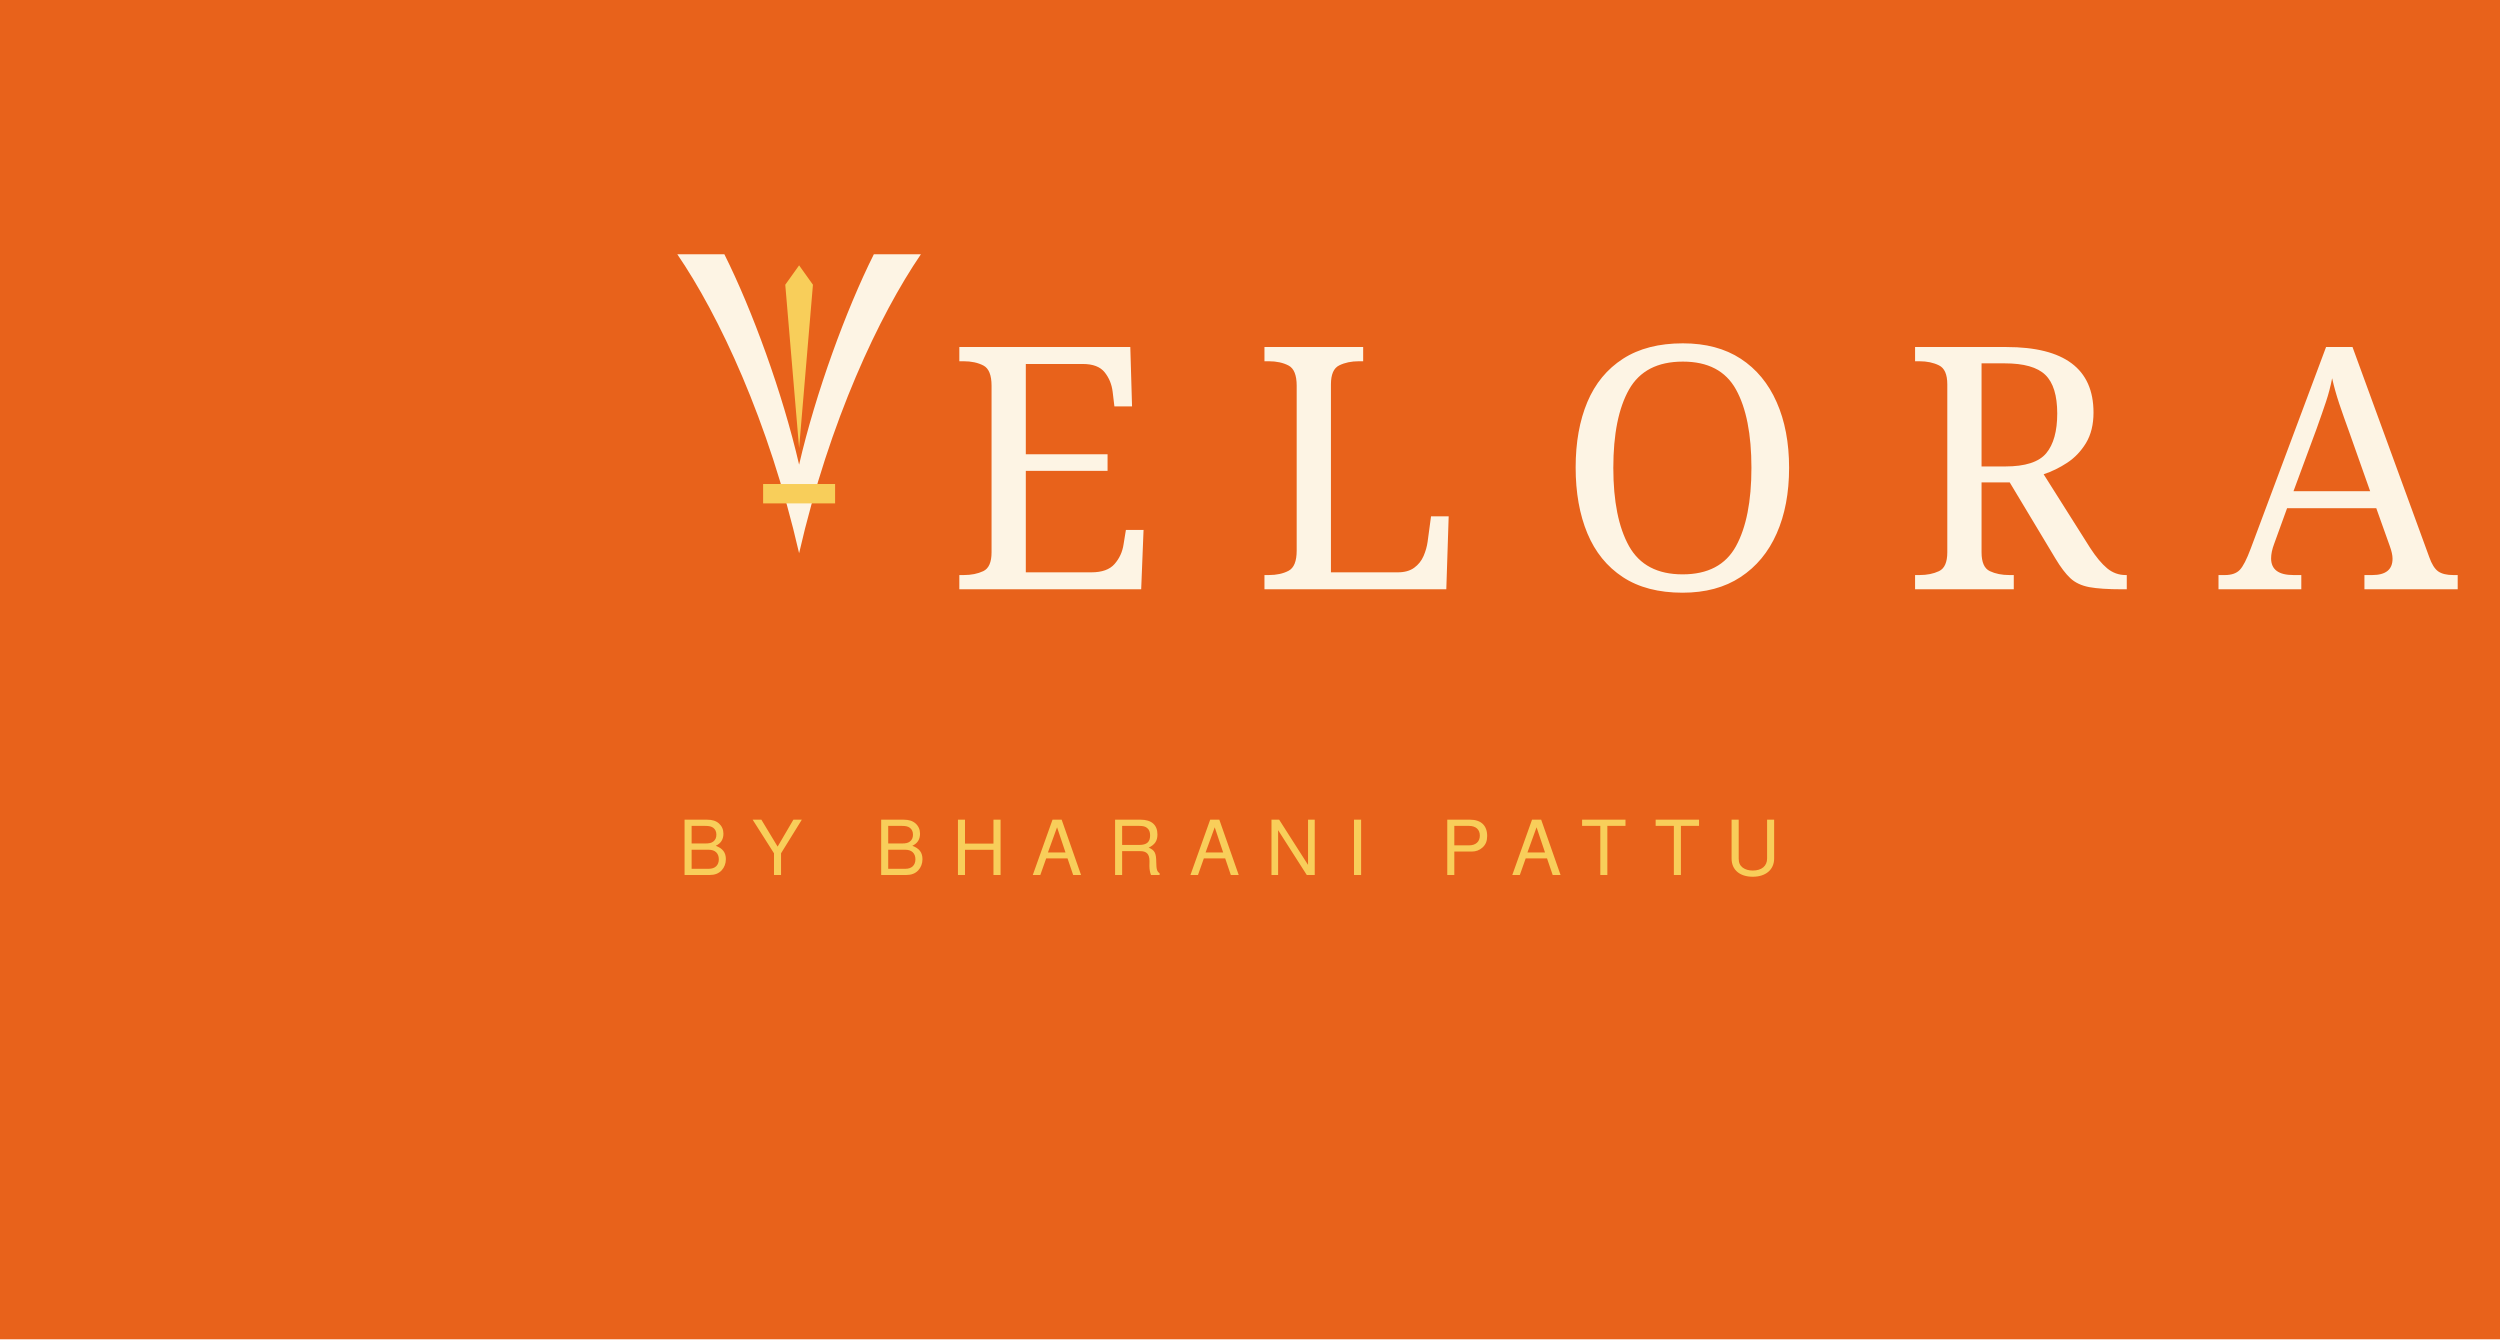
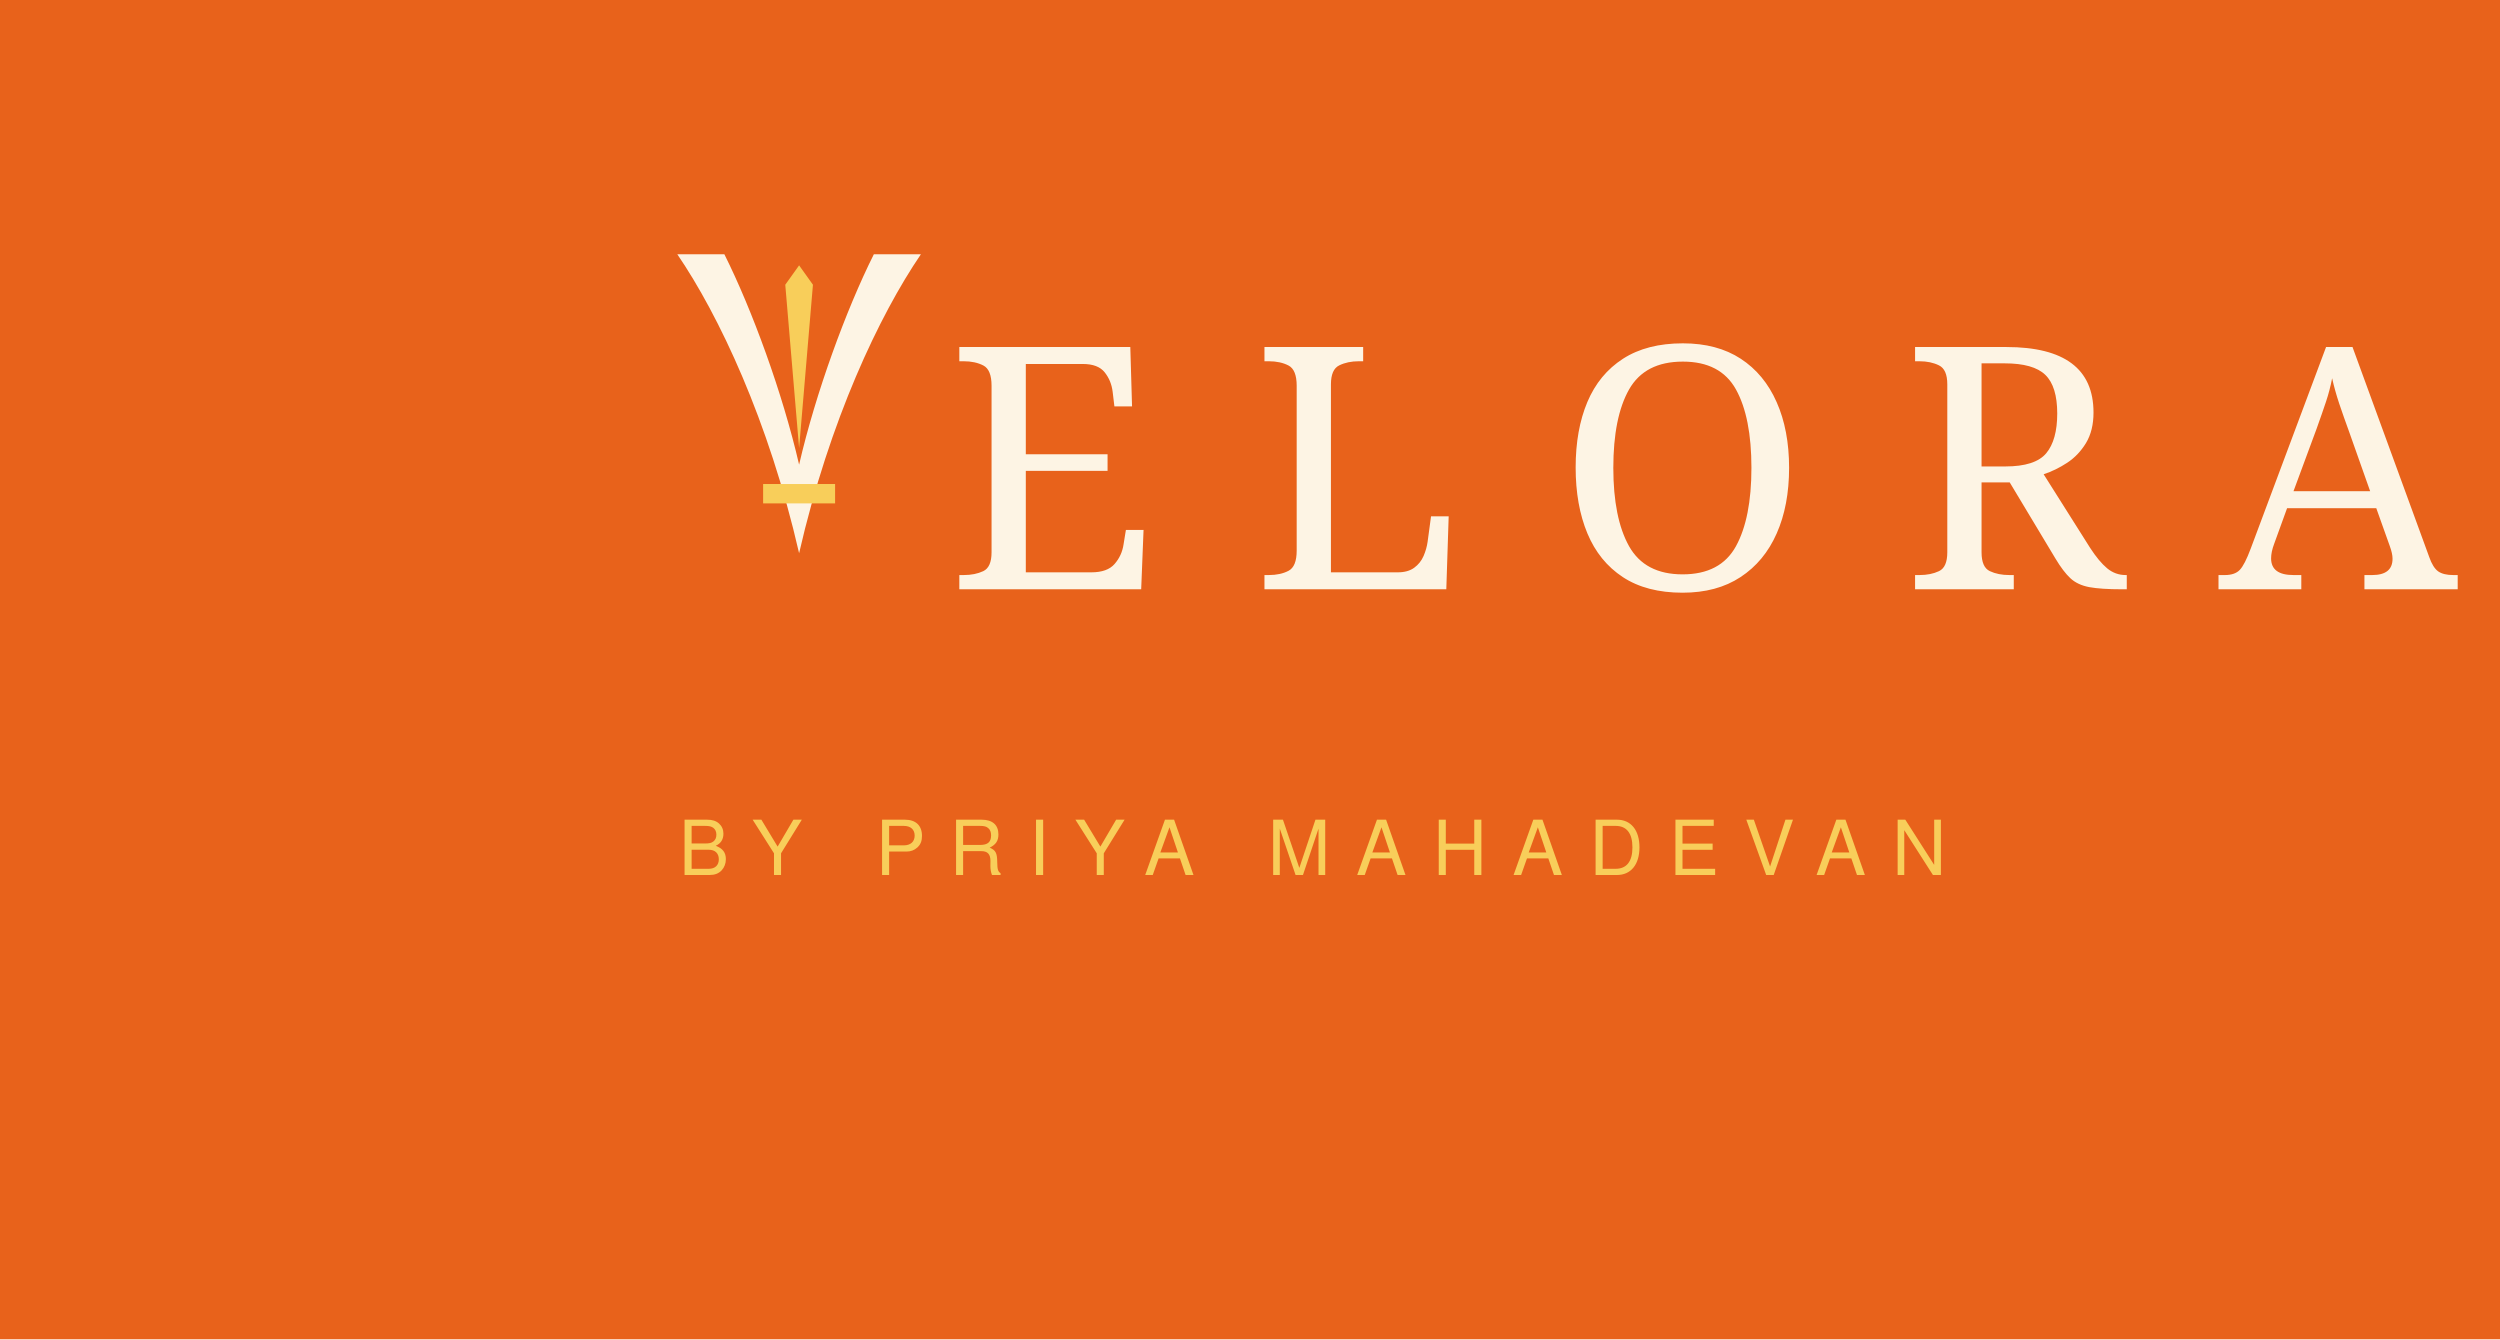
<svg xmlns="http://www.w3.org/2000/svg" viewBox="0 0 560 300" width="560" height="300">
  <rect width="560" height="300" fill="#E8621B" />
  <g transform="translate(148,52) scale(0.62)">
    <path d="M6 8 C 21 30 39 68 50 116 C 61 68 79 30 94 8 L 77 8 C 67 28 56 58 50 84 C 44 58 33 28 23 8 Z" fill="#FDF4E4" />
    <path d="M50 12 L55 19 L50 78 L45 19 Z" fill="#F8CE5A" />
    <path d="M37 91 L63 91 L63 98 L37 98 Z" fill="#F8CE5A" />
  </g>
  <text x="212" y="132" font-family="Bodoni Moda, Didot, serif" font-size="76" letter-spacing="21" fill="#FDF4E4">ELORA</text>
-   <text x="152" y="196" font-family="Archivo, Helvetica, sans-serif" font-size="17" letter-spacing="5.8" fill="#F8CE5A">BY BHARANI PATTU</text>
+   <text x="152" y="196" font-family="Archivo, Helvetica, sans-serif" font-size="17" letter-spacing="5.8" fill="#F8CE5A">BY PRIYA MAHADEVAN</text>
</svg>
